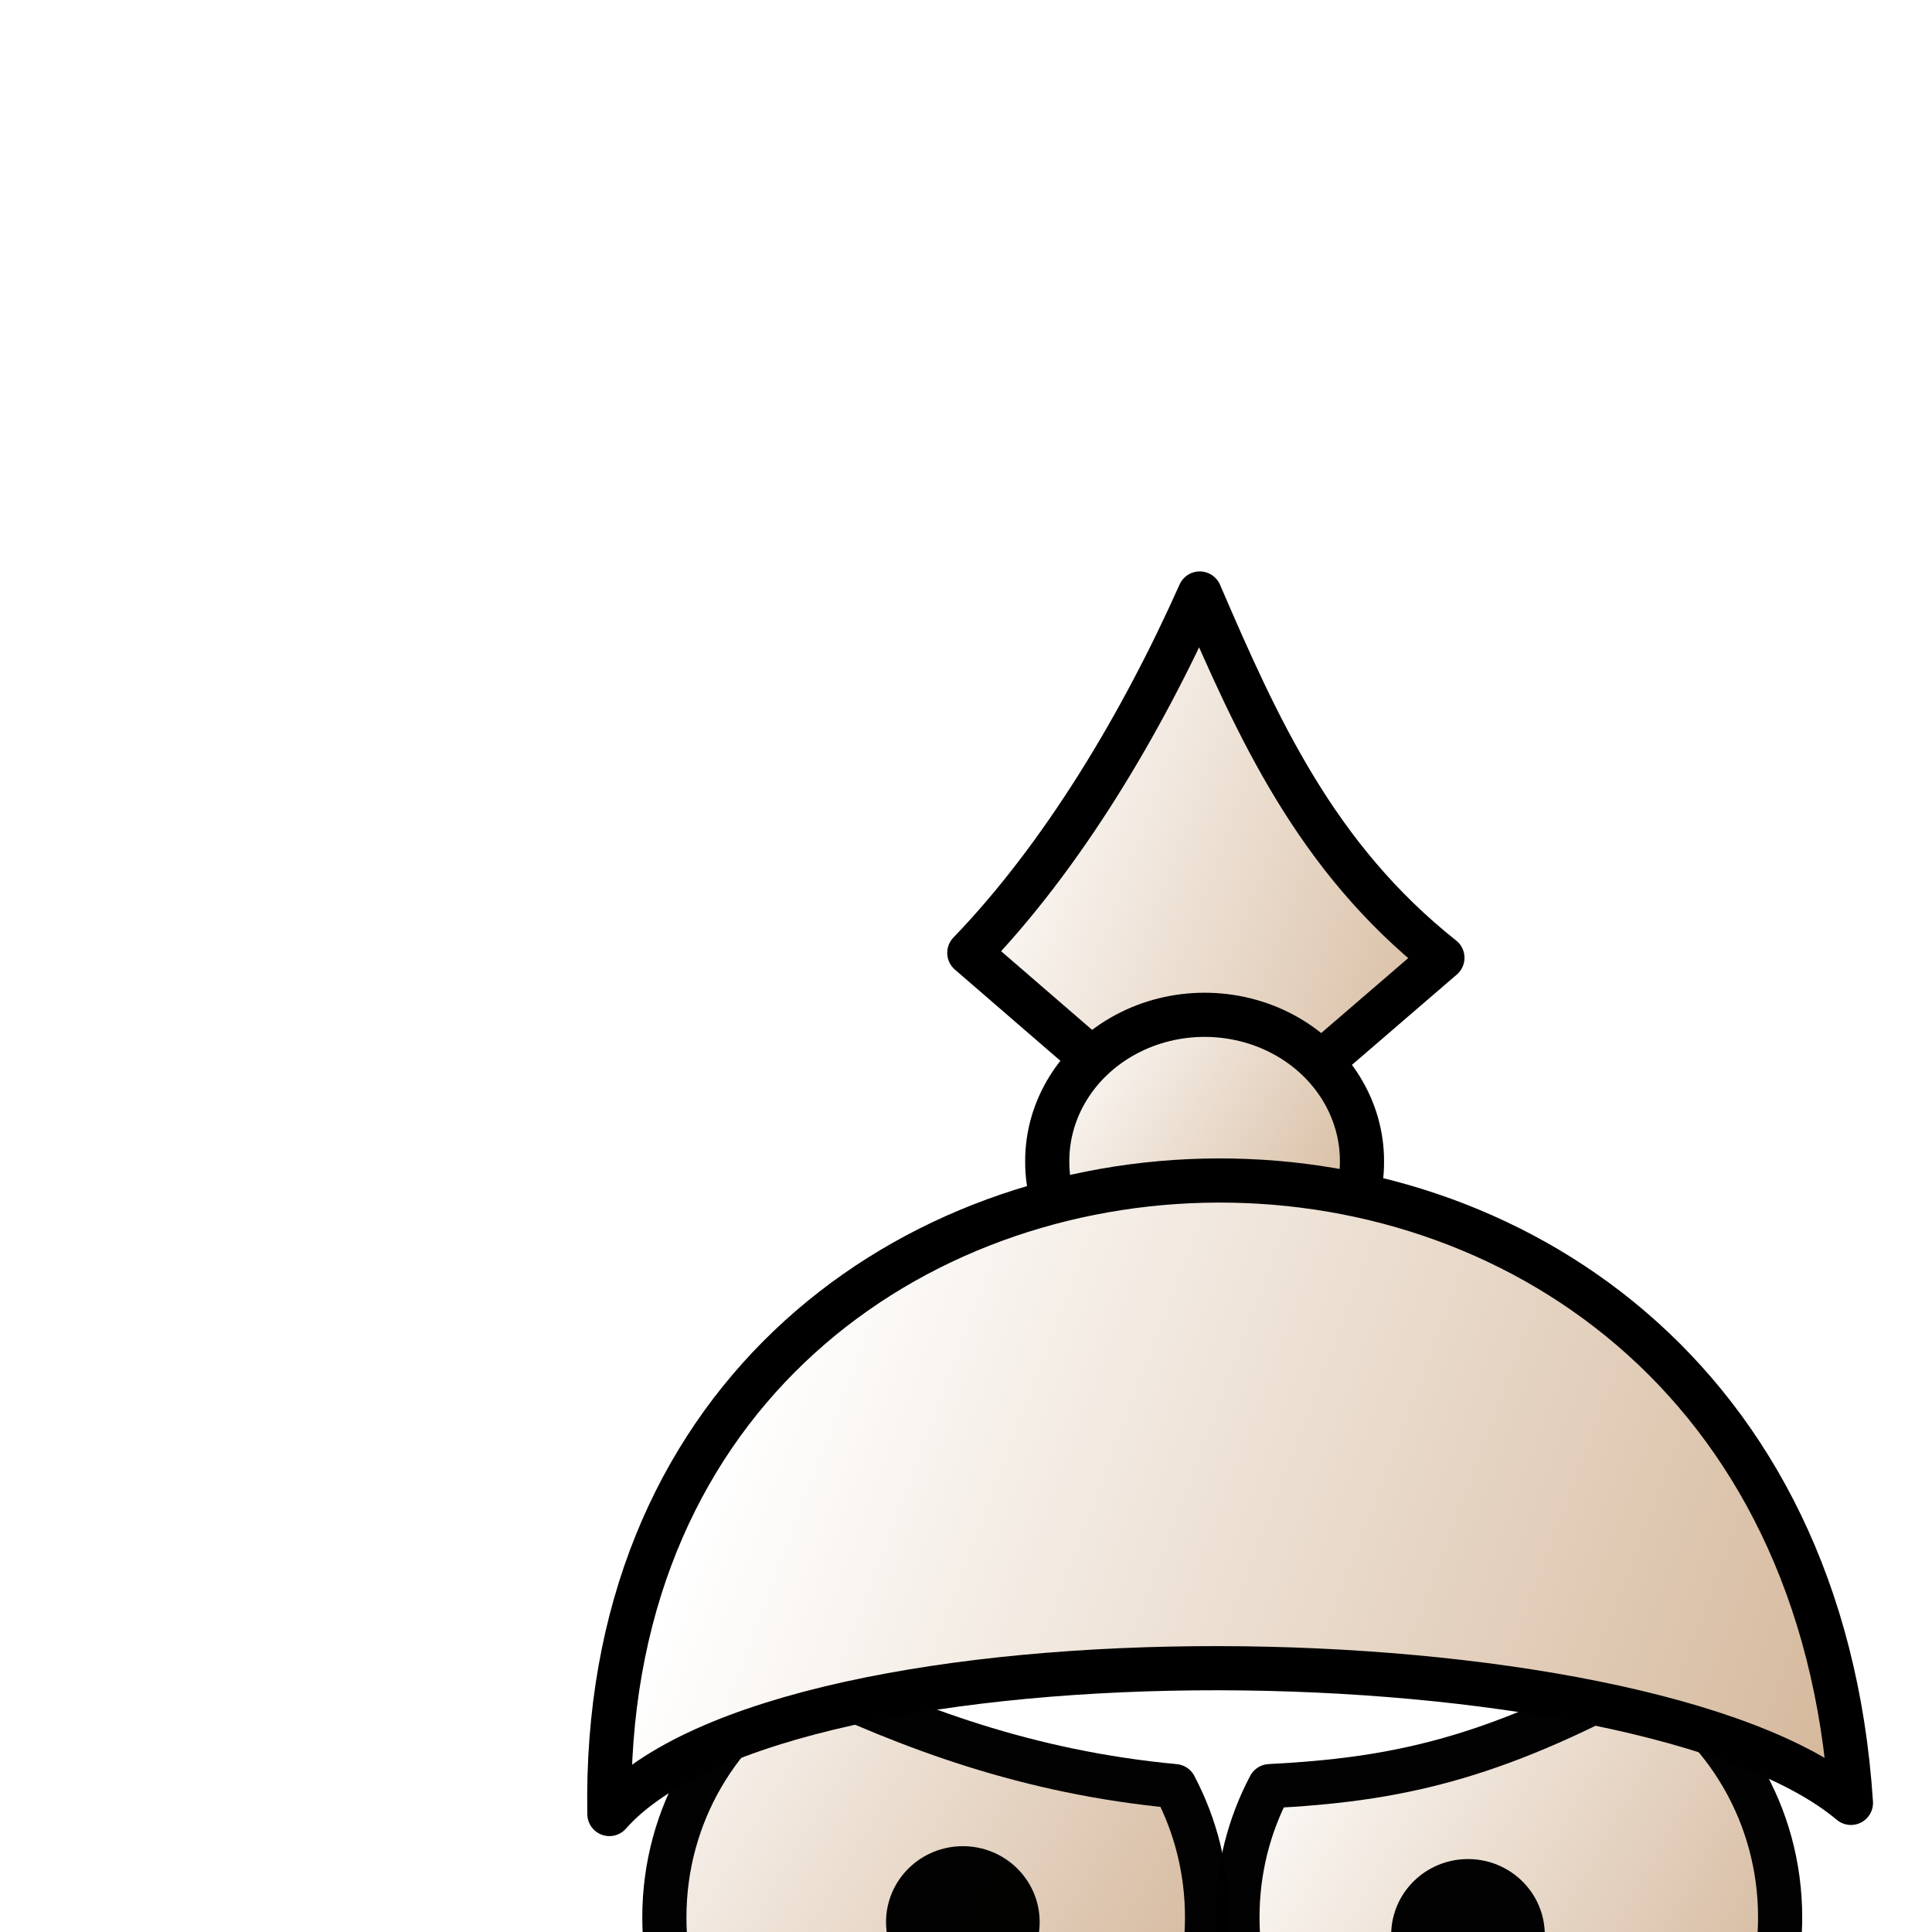
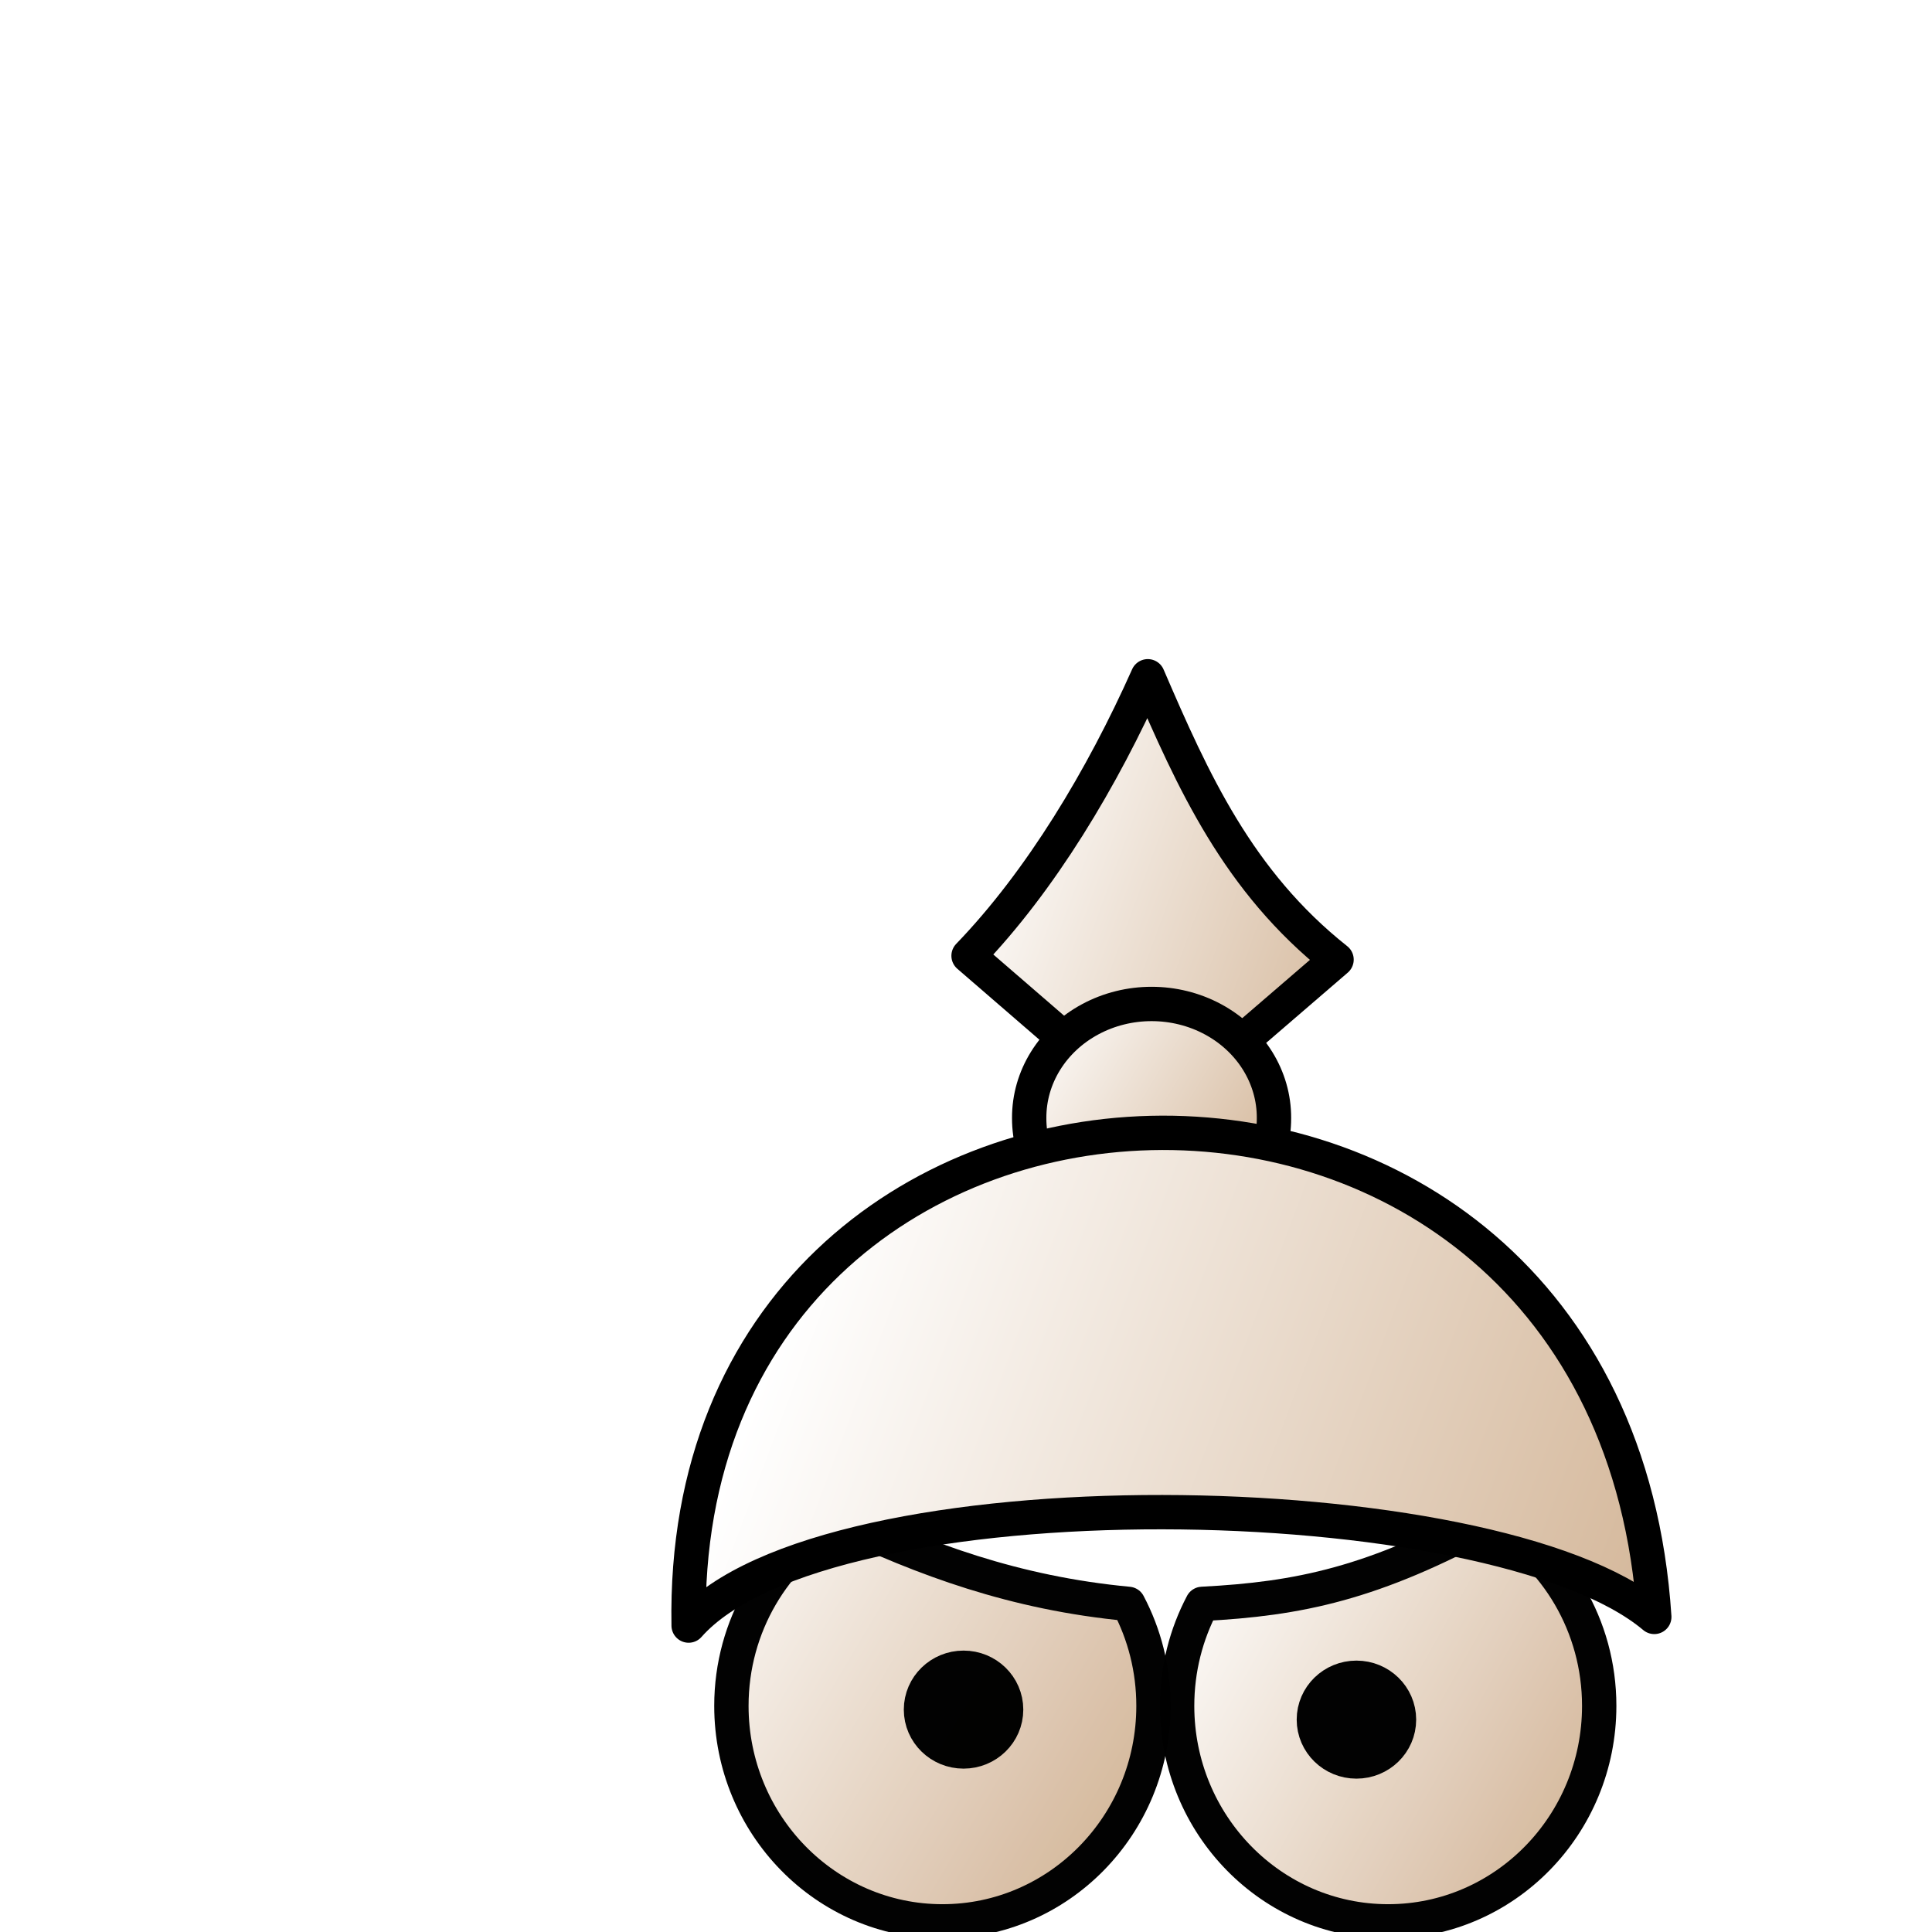
- <svg xmlns="http://www.w3.org/2000/svg" xmlns:xlink="http://www.w3.org/1999/xlink" viewBox="-0.0 -0.0 700.0 700.0" id="svg36220" version="1.0">
+ <svg xmlns="http://www.w3.org/2000/svg" xmlns:xlink="http://www.w3.org/1999/xlink" overflow="hidden" viewBox="-100 -100 900 900" id="svg36220" version="1.0">
  <defs id="defs36222">
    <linearGradient id="linearGradient2507">
      <stop style="stop-color:#ffffff;stop-opacity:1;" offset="0" id="stop2509" />
      <stop style="stop-color:#d0b090;stop-opacity:1;" offset="1" id="stop2511" />
    </linearGradient>
    <linearGradient xlink:href="#linearGradient2507" id="linearGradient5892" gradientUnits="userSpaceOnUse" gradientTransform="matrix(0.912124,0,0,0.876973,58.9007,148.9545)" x1="224.065" y1="423.884" x2="710.132" y2="599.749" />
    <linearGradient xlink:href="#linearGradient2507" id="linearGradient5897" gradientUnits="userSpaceOnUse" x1="204.25" y1="662.388" x2="421.718" y2="792" gradientTransform="matrix(1.101156,0,0,1.101156,-44.79643,-66.05735)" />
    <linearGradient xlink:href="#linearGradient2507" id="linearGradient5901" gradientUnits="userSpaceOnUse" x1="468.236" y1="681.244" x2="270.869" y2="792" gradientTransform="matrix(-1.101156,0,0,1.101156,930.4829,-66.05735)" />
    <linearGradient xlink:href="#linearGradient2507" id="linearGradient2226" gradientUnits="userSpaceOnUse" x1="321.983" y1="380.025" x2="469.976" y2="469.592" />
    <linearGradient xlink:href="#linearGradient2507" id="linearGradient2243" x1="338.482" y1="308.136" x2="550.115" y2="385.918" gradientUnits="userSpaceOnUse" gradientTransform="translate(1.714045,9.428091)" />
  </defs>
  <g id="layer1">
    <path id="path5899" d="M 595.216,607.403 C 624.927,624.676 644.974,657.292 644.974,694.67 C 644.974,750.072 600.932,795.047 546.661,795.047 C 492.391,795.047 448.349,750.072 448.349,694.67 C 448.349,677.478 452.577,661.298 460.049,647.148 C 505.104,644.829 539.778,637.714 595.216,607.403 z " style="opacity:0.99;fill:url(#linearGradient5901);fill-opacity:1;fill-rule:evenodd;stroke:#000000;stroke-width:16;stroke-linecap:round;stroke-linejoin:round;stroke-miterlimit:4;stroke-dasharray:none;stroke-dashoffset:0;stroke-opacity:1" />
    <path style="opacity:0.99;fill:#000000;fill-opacity:1;fill-rule:evenodd;stroke:#000000;stroke-width:18.427;stroke-linecap:round;stroke-linejoin:round;stroke-miterlimit:4;stroke-dasharray:none;stroke-dashoffset:0;stroke-opacity:1" id="path2231" d="M 422.054 340.25 A 23.202 22.097 0 1 1  375.65,340.25 A 23.202 22.097 0 1 1  422.054 340.25 z" transform="matrix(0.85853,0,0,0.87813,189.4521,402.2825)" />
    <path style="opacity:0.99;fill:url(#linearGradient5897);fill-opacity:1;fill-rule:evenodd;stroke:#000000;stroke-width:16;stroke-linecap:round;stroke-linejoin:round;stroke-miterlimit:4;stroke-dasharray:none;stroke-dashoffset:0;stroke-opacity:1" d="M 290.471,607.403 C 260.76,624.676 240.713,657.292 240.713,694.67 C 240.713,750.072 284.755,795.047 339.025,795.047 C 393.296,795.047 437.338,750.072 437.338,694.67 C 437.338,677.478 433.11,661.298 425.638,647.148 C 372.342,642.14 330.044,626.134 290.471,607.403 z " id="path5795" />
    <path transform="matrix(0.85853,0,0,0.87813,6.432124,397.6178)" d="M 422.054 340.25 A 23.202 22.097 0 1 1  375.65,340.25 A 23.202 22.097 0 1 1  422.054 340.25 z" id="path5797" style="opacity:0.99;fill:#000000;fill-opacity:1;fill-rule:evenodd;stroke:#000000;stroke-width:18.427;stroke-linecap:round;stroke-linejoin:round;stroke-miterlimit:4;stroke-dasharray:none;stroke-dashoffset:0;stroke-opacity:1" />
    <path style="fill:url(#linearGradient2243);fill-opacity:1;fill-rule:evenodd;stroke:#000000;stroke-width:16;stroke-linecap:round;stroke-linejoin:round;stroke-miterlimit:4;stroke-dasharray:none;stroke-opacity:1" d="M 434.692,215.034 C 413.541,262.45 384.862,310.34 351.196,345.242 L 437.763,420.095 L 522.616,347.027 C 476.729,310.652 455.714,263.841 434.692,215.034 z " id="path1340" />
    <path style="fill:url(#linearGradient2226);fill-opacity:1;stroke:#000000;stroke-width:18.52;stroke-linecap:round;stroke-linejoin:round;stroke-miterlimit:4;stroke-dasharray:none;stroke-opacity:1" id="path1331" d="M 461.976 422.452 A 65.997 61.283 0 1 1  329.983,422.452 A 65.997 61.283 0 1 1  461.976 422.452 z" transform="matrix(0.863918,0,0,0.863918,94.35938,55.87036)" />
    <path style="fill:url(#linearGradient5892);fill-opacity:1;fill-rule:evenodd;stroke:#000000;stroke-width:16;stroke-linecap:round;stroke-linejoin:round;stroke-miterlimit:4;stroke-dasharray:none;stroke-opacity:1" d="M 220.795,657.255 C 215.466,360.599 650.419,343.341 670.628,653.219 C 595.531,589.99 284.597,584.965 220.795,657.255 z " id="path4352" />
  </g>
</svg>
